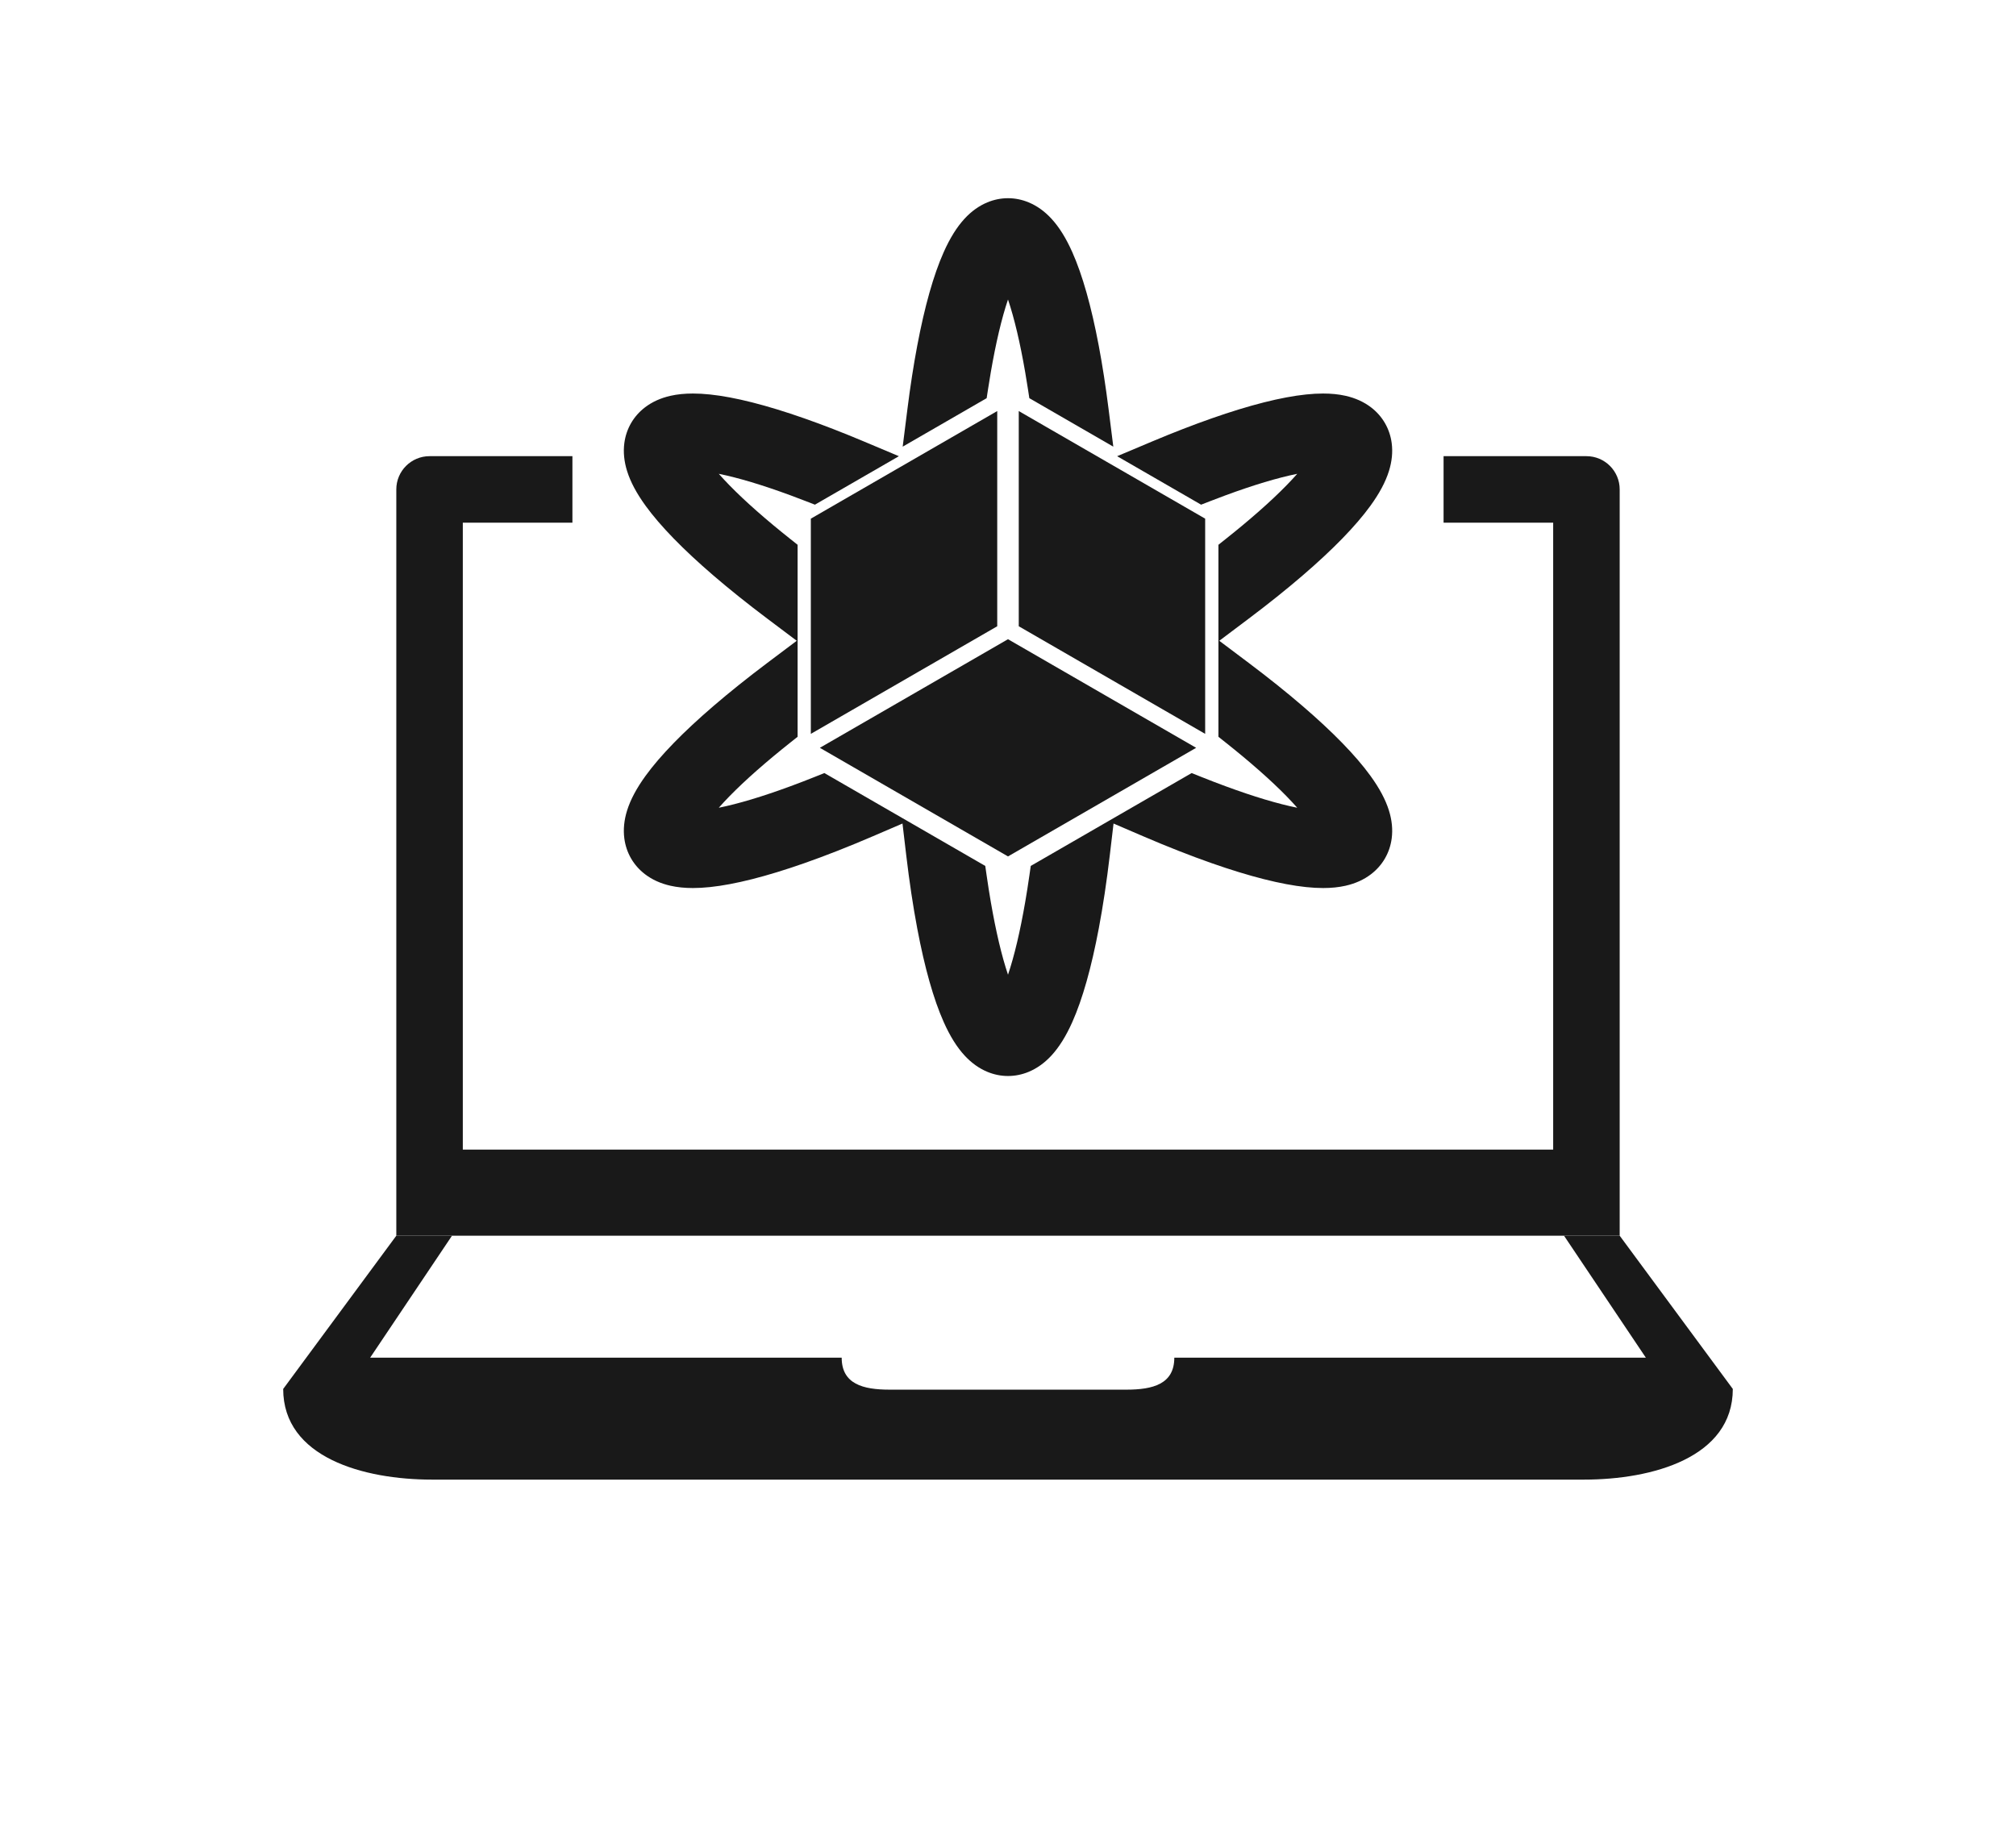
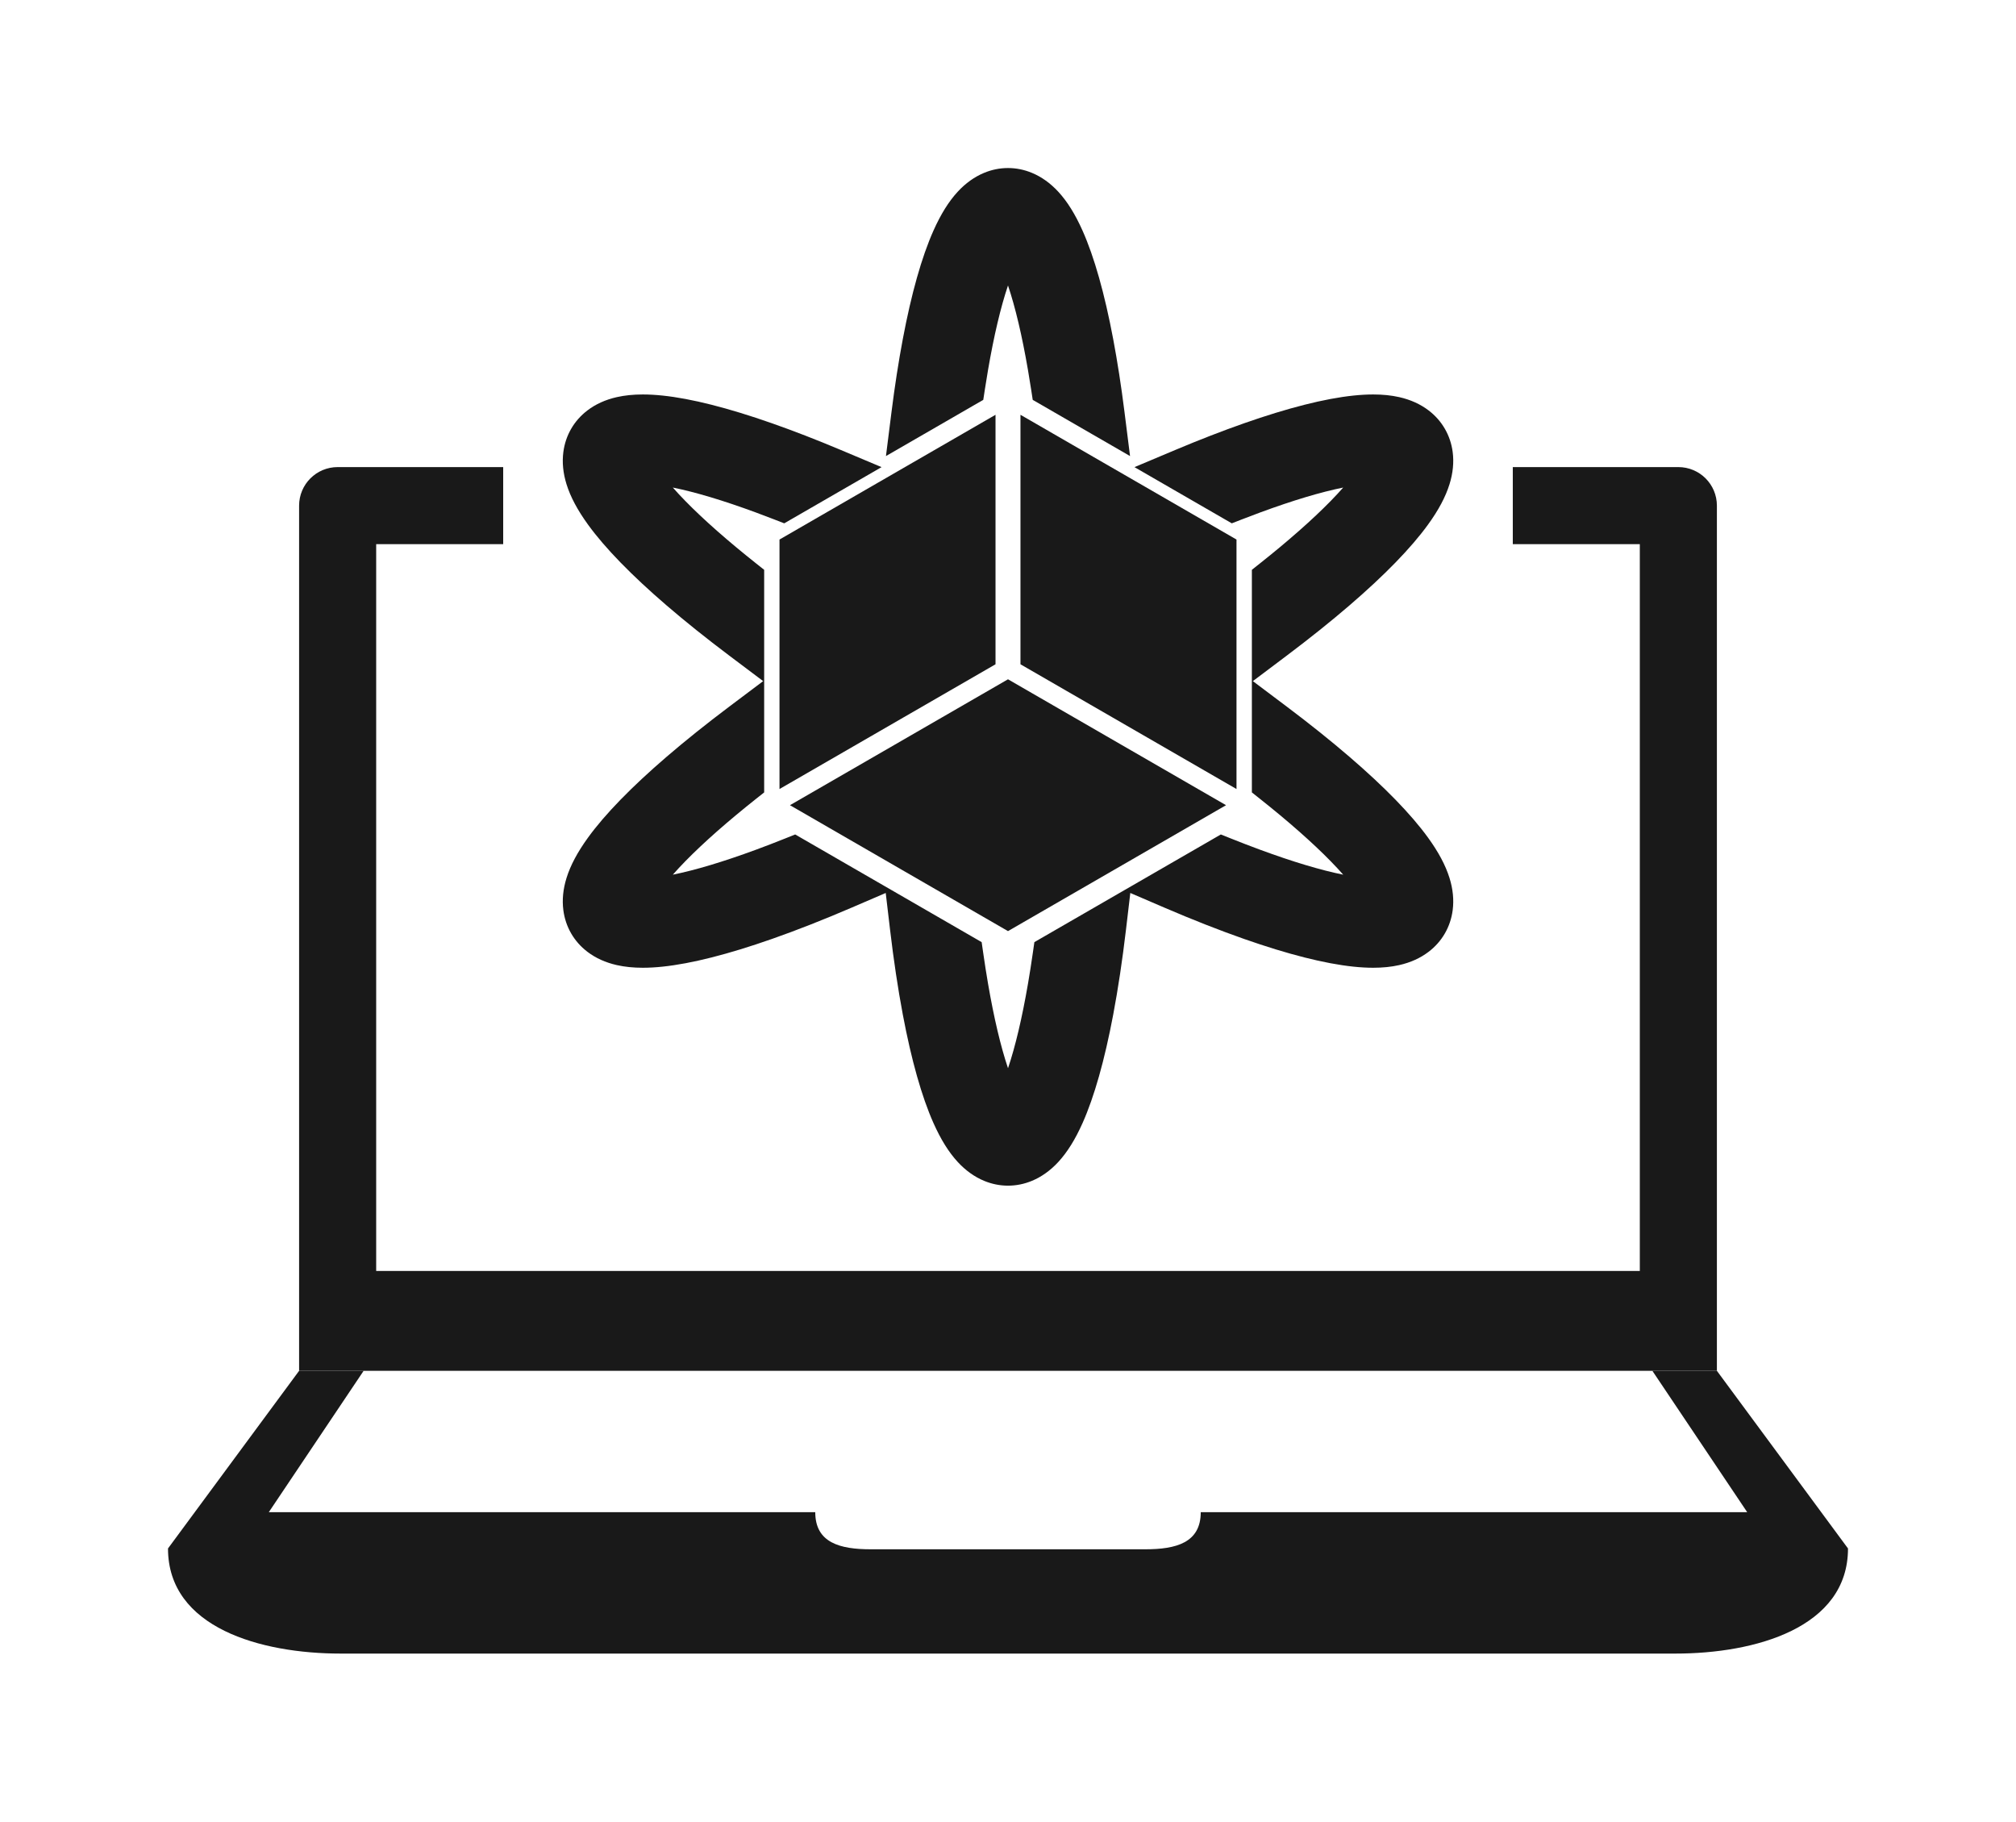
- <svg xmlns="http://www.w3.org/2000/svg" width="711.896" height="652.563" viewBox="0 0 533.922 489.422" version="1.2" id="svg3217">
+ <svg xmlns="http://www.w3.org/2000/svg" width="120" height="108.409" viewBox="0 0 90 81.307" version="1.2" id="svg3217">
  <defs id="defs3221" />
-   <g id="surface358" transform="matrix(0.07835135,0,0,0.07835135,-497.1936,-46.37943)">
+   <g id="surface358" transform="matrix(0.01530611,0,0,0.01530611,-104.2793,-11.81631)">
    <path style="fill:#191919;fill-opacity:1;fill-rule:nonzero;stroke:none" d="m 11708.13,2134.098 h -482.879 v 224.789 h 370.469 V 4478.289 H 7910.095 V 2358.887 h 370.473 v -224.789 h -482.867 c -62.082,0 -112.414,50.312 -112.414,112.414 V 4769.5 H 11820.544 V 2246.512 c 0,-62.102 -50.316,-112.414 -112.414,-112.414" id="path3202" />
    <path style="fill:#191919;fill-opacity:1;fill-rule:nonzero;stroke:none" d="m 9654.185,1953.395 26.605,-15.328 4.656,-30.383 c 2.969,-19.395 6.09,-38.551 9.262,-56.938 17.258,-100.145 36.805,-182.809 58.215,-246.281 21.379,63.473 40.949,146.137 58.191,246.281 3.199,18.387 6.293,37.543 9.281,56.938 l 4.656,30.383 26.594,15.328 145.648,84.121 111.582,64.414 -16.094,-127.852 c -9.558,-75.953 -20.683,-147.664 -33.023,-213.121 -25.098,-133.098 -55.164,-239.535 -89.406,-316.324 -21.309,-47.828 -44.422,-84.918 -70.633,-113.387 -22.977,-24.926 -48.84,-43.453 -76.891,-55.098 -22.559,-9.387 -46.094,-14.148 -69.906,-14.148 -23.809,0 -47.348,4.762 -69.938,14.148 -28.027,11.645 -53.898,30.172 -76.871,55.098 -26.207,28.469 -49.316,65.558 -70.648,113.387 -34.227,76.789 -64.309,183.226 -89.398,316.324 -12.348,65.457 -23.461,137.168 -33.02,213.121 l -16.098,127.852 111.598,-64.414 145.637,-84.121" id="path3204" />
    <path style="fill:#191919;fill-opacity:1;fill-rule:nonzero;stroke:none" d="m 8528.196,2302.168 c 49.379,68.02 126.5,147.305 229.219,235.57 54.301,46.695 115.488,95.644 181.851,145.582 l 99.562,74.902 -99.562,74.871 c -66.371,49.938 -127.551,98.914 -181.851,145.578 -102.719,88.266 -179.84,167.555 -229.219,235.574 -30.781,42.406 -51.34,80.953 -62.871,117.863 -10.109,32.375 -13.242,64.039 -9.301,94.133 3.16,24.258 10.812,47.031 22.711,67.648 11.91,20.617 27.801,38.609 47.211,53.484 24.109,18.457 53.102,31.574 86.168,39.012 23.121,5.184 47.922,7.715 75.812,7.715 17.848,0 37.262,-1.078 57.711,-3.242 83.617,-8.73 190.82,-35.891 318.641,-80.703 72.231,-25.34 150.559,-56.109 232.809,-91.477 l 99.191,-42.652 12.652,107.215 c 10.492,88.918 22.992,172.152 37.188,247.363 25.094,133.109 55.184,239.527 89.41,316.309 21.324,47.852 44.441,84.938 70.645,113.391 22.961,24.918 48.824,43.469 76.879,55.117 22.559,9.383 46.109,14.133 69.902,14.133 23.828,0 47.344,-4.75 69.934,-14.133 28.023,-11.648 53.918,-30.199 76.879,-55.117 26.203,-28.453 49.32,-65.539 70.645,-113.391 34.227,-76.789 64.317,-183.199 89.41,-316.309 14.196,-75.211 26.696,-158.445 37.188,-247.363 l 12.656,-107.215 99.191,42.652 c 82.247,35.367 160.579,66.137 232.793,91.477 127.836,44.812 235.02,71.973 318.625,80.703 20.465,2.164 39.875,3.242 57.747,3.242 27.867,0 52.679,-2.531 75.796,-7.715 33.086,-7.438 62.067,-20.555 86.168,-39.012 19.414,-14.875 35.309,-32.867 47.188,-53.484 11.914,-20.617 19.57,-43.391 22.746,-67.648 3.922,-30.094 0.805,-61.758 -9.32,-94.133 -11.512,-36.91 -32.067,-75.457 -62.868,-117.863 -49.378,-68.02 -126.503,-147.309 -229.214,-235.574 -54.286,-46.664 -115.489,-95.641 -181.84,-145.578 l -99.563,-74.871 99.563,-74.902 c 66.351,-49.938 127.554,-98.887 181.84,-145.582 102.711,-88.266 179.836,-167.551 229.214,-235.57 30.801,-42.406 51.356,-80.953 62.868,-117.867 10.125,-32.371 13.242,-64.039 9.32,-94.129 -3.176,-24.258 -10.832,-47.004 -22.746,-67.652 -11.879,-20.613 -27.774,-38.605 -47.188,-53.484 -24.101,-18.453 -53.082,-31.57 -86.168,-39.008 -23.117,-5.188 -47.929,-7.715 -75.796,-7.715 -17.872,0 -37.282,1.078 -57.715,3.238 -83.637,8.734 -190.821,35.895 -318.657,80.707 -62.863,22.066 -130.515,48.27 -201.066,77.957 l -118.762,49.996 111.602,64.441 145.64,84.07 26.571,15.371 28.64,-11.141 c 18.27,-7.133 36.45,-14.012 53.95,-20.465 95.332,-35.121 176.718,-59.5 242.394,-72.742 -44.258,50.277 -106.105,108.543 -184.187,173.57 -18.395,15.309 -37.899,31.172 -58.024,47.129 l -24.195,19.227 v 649.102 l 24.195,19.195 c 20.125,15.984 39.629,31.82 58.024,47.125 78.082,65.027 139.929,123.297 184.187,173.57 -65.676,-13.207 -147.062,-37.621 -242.394,-72.742 -27.469,-10.121 -56.293,-21.203 -85.614,-32.961 l -28.886,-11.574 -26.914,15.555 -144.684,83.516 -110.516,63.793 -90.152,52.066 -144.684,83.512 -26.941,15.555 -4.414,30.801 c -4.473,31.266 -9.258,61.789 -14.227,90.644 -17.285,100.117 -36.82,182.797 -58.238,246.277 -21.387,-63.48 -40.922,-146.16 -58.207,-246.277 -4.969,-28.887 -9.75,-59.379 -14.227,-90.644 l -4.445,-30.801 -26.941,-15.555 -144.652,-83.512 -90.148,-52.066 -110.527,-63.793 -144.672,-83.516 -26.938,-15.555 -28.871,11.574 c -29.34,11.758 -58.148,22.84 -85.621,32.961 -95.34,35.121 -176.719,59.535 -242.387,72.742 44.27,-50.273 106.109,-108.543 184.18,-173.57 18.379,-15.305 37.898,-31.141 58.02,-47.125 l 24.223,-19.195 v -649.102 l -24.223,-19.227 c -20.121,-15.988 -39.641,-31.82 -58.02,-47.129 -78.07,-65.027 -139.91,-123.293 -184.18,-173.57 65.668,13.242 147.047,37.621 242.387,72.742 17.52,6.453 35.672,13.332 53.953,20.465 l 28.629,11.141 26.602,-15.371 145.641,-84.07 111.59,-64.441 -118.773,-49.996 c -70.558,-29.688 -138.207,-55.891 -201.066,-77.957 -127.82,-44.812 -235.023,-71.973 -318.633,-80.707 -20.457,-2.16 -39.871,-3.238 -57.699,-3.238 -27.91,0 -52.703,2.527 -75.832,7.715 -33.066,7.438 -62.059,20.555 -86.168,39.008 -19.41,14.879 -35.301,32.871 -47.199,53.484 -11.91,20.648 -19.562,43.395 -22.723,67.652 -3.941,30.09 -0.809,61.758 9.301,94.129 11.531,36.914 32.09,75.461 62.871,117.867" id="path3206" />
    <path style="fill:#191919;fill-opacity:1;fill-rule:nonzero;stroke:none" d="m 9873.72,2030.317 -84.426,-48.734 v 727.551 l 133.039,76.809 71.586,41.328 65.094,37.57 69.855,40.332 290.508,167.723 v -727.523 l -140.262,-80.992 -147.238,-85.031 -101.055,-58.324 -147.242,-85 -9.859,-5.707" id="path3208" />
    <path style="fill:#191919;fill-opacity:1;fill-rule:nonzero;stroke:none" d="m 10388.86,3120.051 -306.296,-176.816 -43.75,-25.281 -92.774,-53.559 -44.824,-25.871 -148.309,-85.629 c -4.941,2.871 -65.879,38.039 -148.281,85.629 -14.344,8.273 -29.352,16.934 -44.824,25.871 -29.637,17.109 -60.988,35.219 -92.773,53.559 -14.551,8.402 -29.176,16.832 -43.75,25.281 -148.871,85.938 -294.41,169.953 -306.297,176.816 3.023,1.742 48.258,27.871 113.316,65.445 42.828,24.719 94.238,54.406 147.875,85.371 22.156,12.781 44.668,25.797 67.109,38.758 51.457,29.711 102.559,59.191 147.894,85.371 89.191,51.484 156.121,90.137 159.731,92.238 l 159.758,-92.238 147.895,-85.371 67.113,-38.758 147.871,-85.371 113.316,-65.445" id="path3210" />
    <path style="fill:#191919;fill-opacity:1;fill-rule:nonzero;stroke:none" d="m 9086.458,2345.371 v 727.523 c 9.539,-5.492 146.59,-84.637 290.519,-167.723 23.246,-13.445 46.703,-26.98 69.828,-40.332 22.152,-12.777 44.004,-25.398 65.125,-37.57 25.188,-14.566 49.281,-28.465 71.555,-41.328 72.953,-42.121 126.242,-72.895 133.039,-76.809 v -727.551 l -84.394,48.734 -9.859,5.707 -147.273,85 -101.023,58.324 -147.258,85.031 -140.258,80.992" id="path3212" />
    <path style="fill:#191919;fill-opacity:1;fill-rule:nonzero;stroke:none" d="m 11820.556,4769.496 h -188.211 l 276.621,412.281 h -1593.871 c 0,89.32 -72.387,108.129 -161.711,108.129 h -800.914 c -89.32,0 -161.727,-18.809 -161.727,-108.129 H 7596.88 L 7873.501,4769.496 H 7685.29 l -382.371,518.019 c 0,231.851 271.524,306.539 503.383,306.539 h 3893.246 c 231.867,0 503.375,-74.688 503.375,-306.539 l -382.367,-518.019" id="path3214" />
  </g>
</svg>
